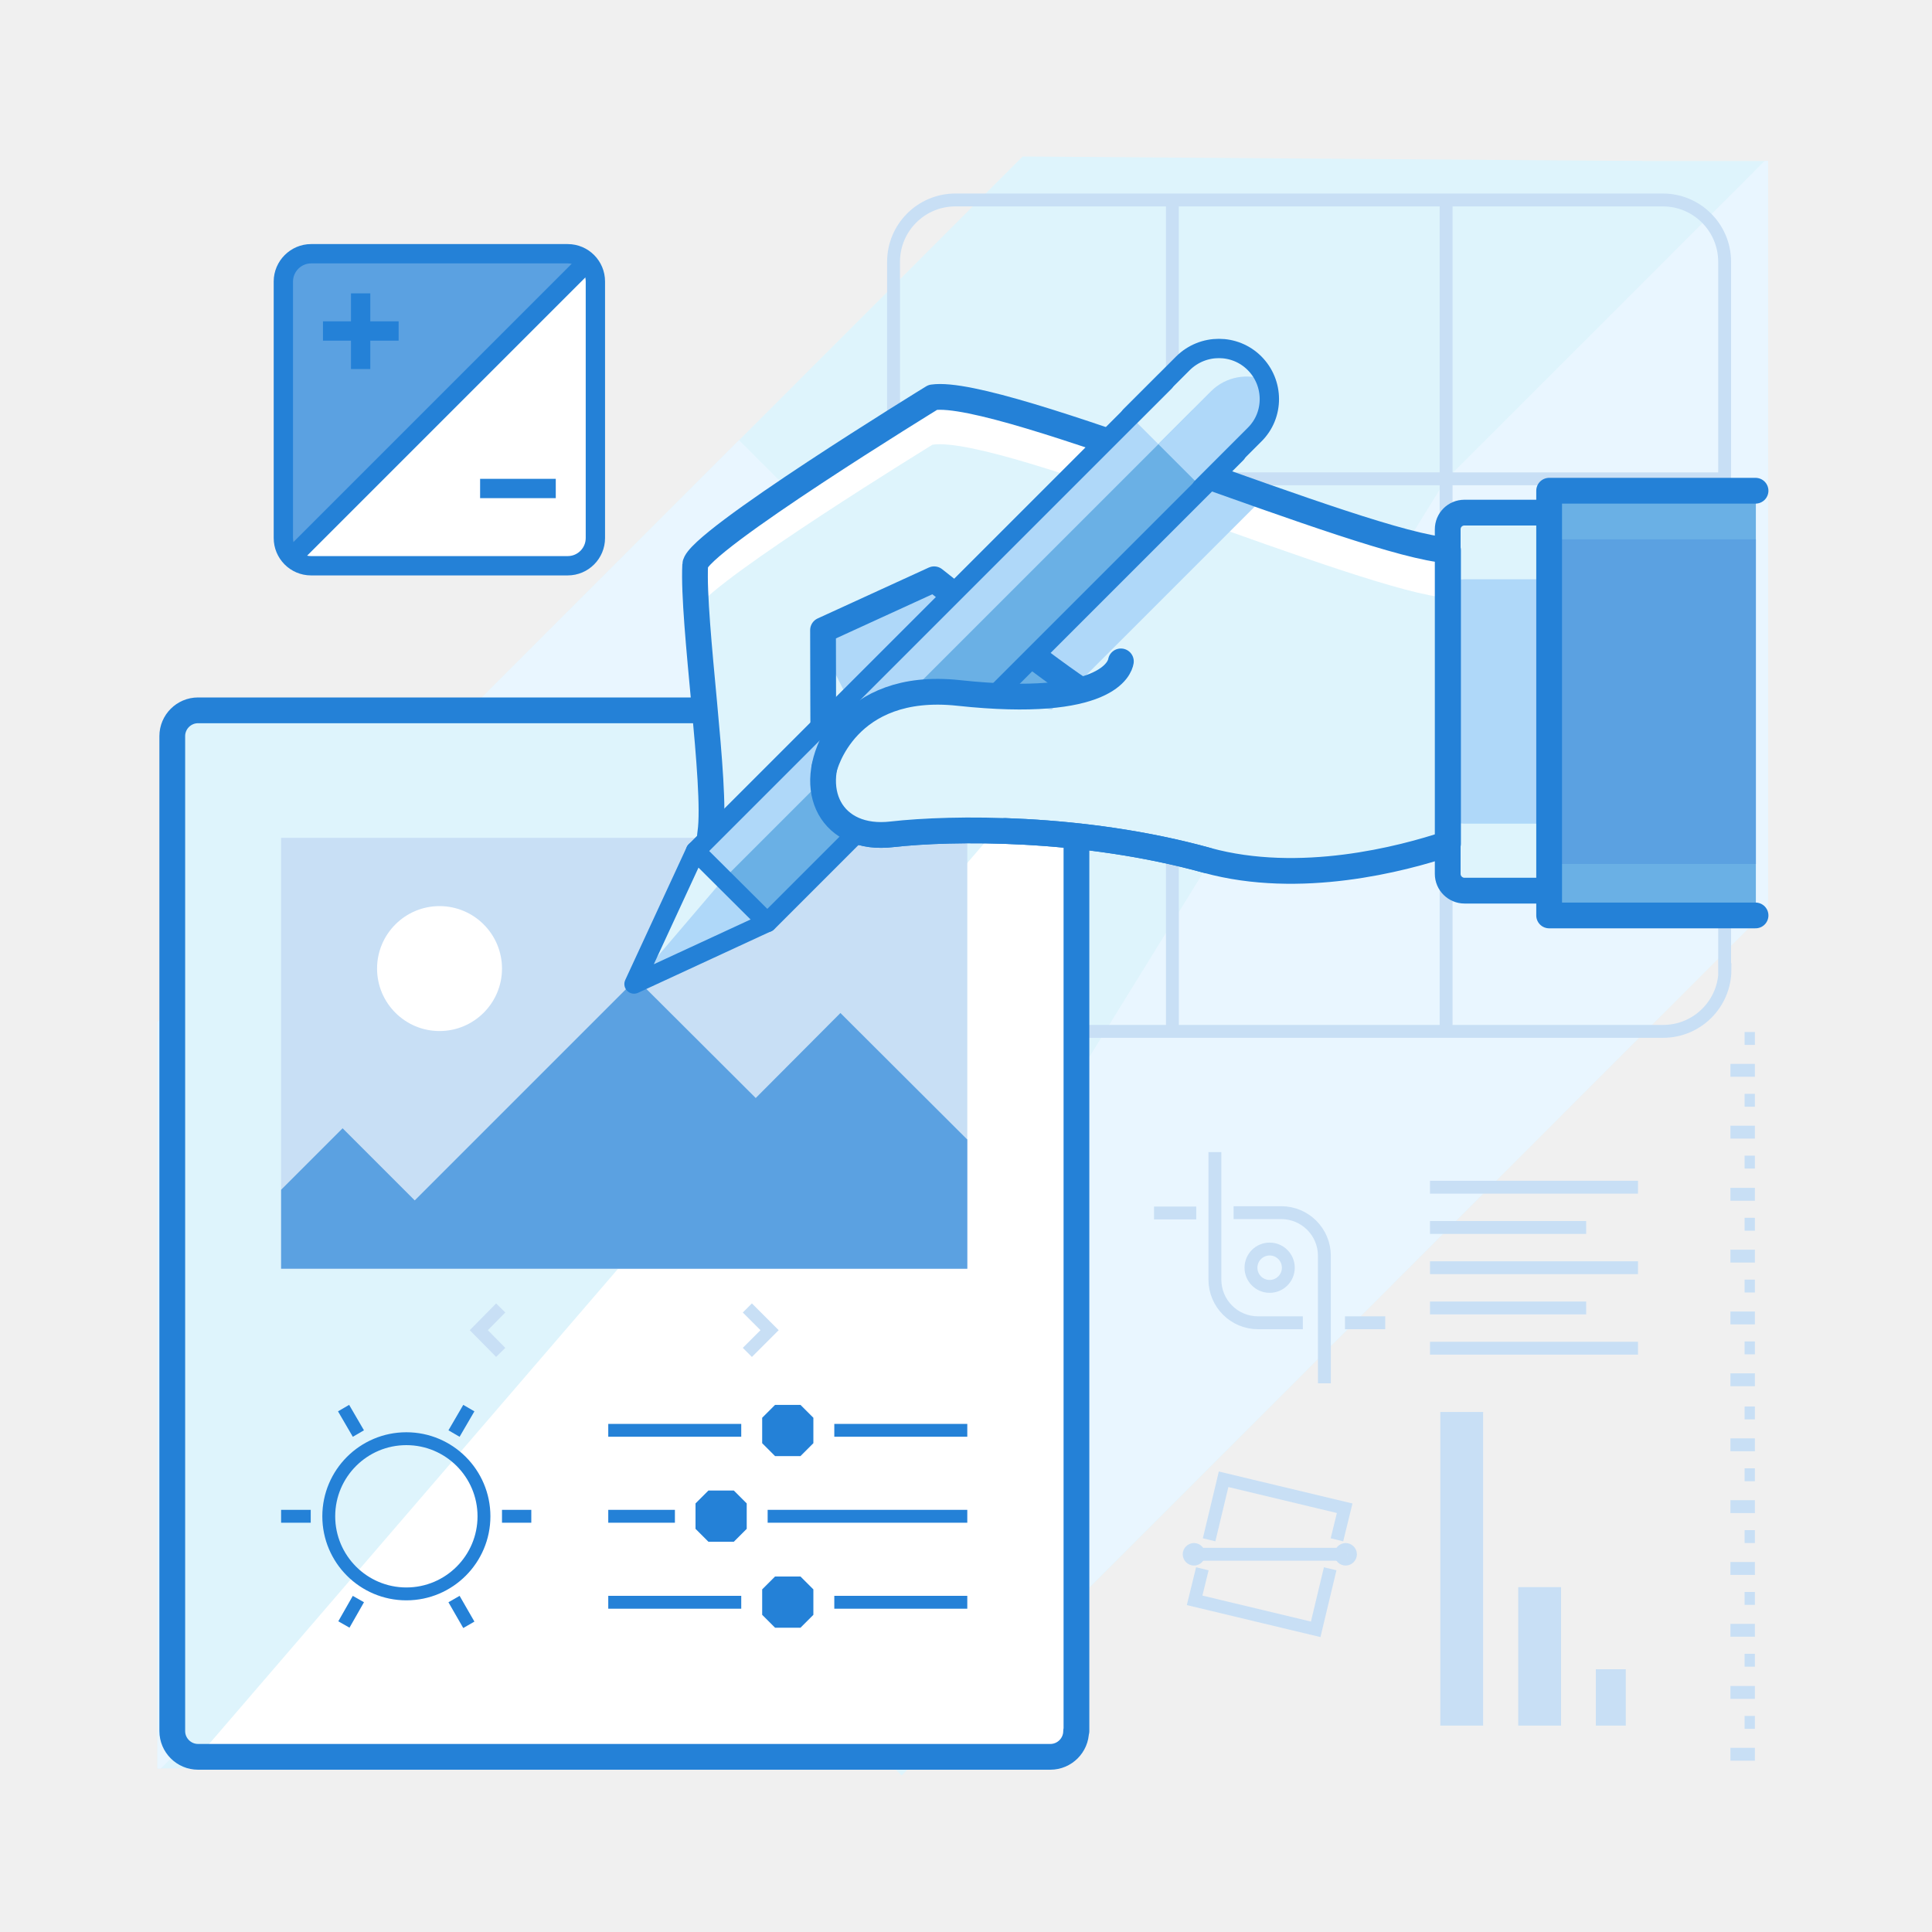
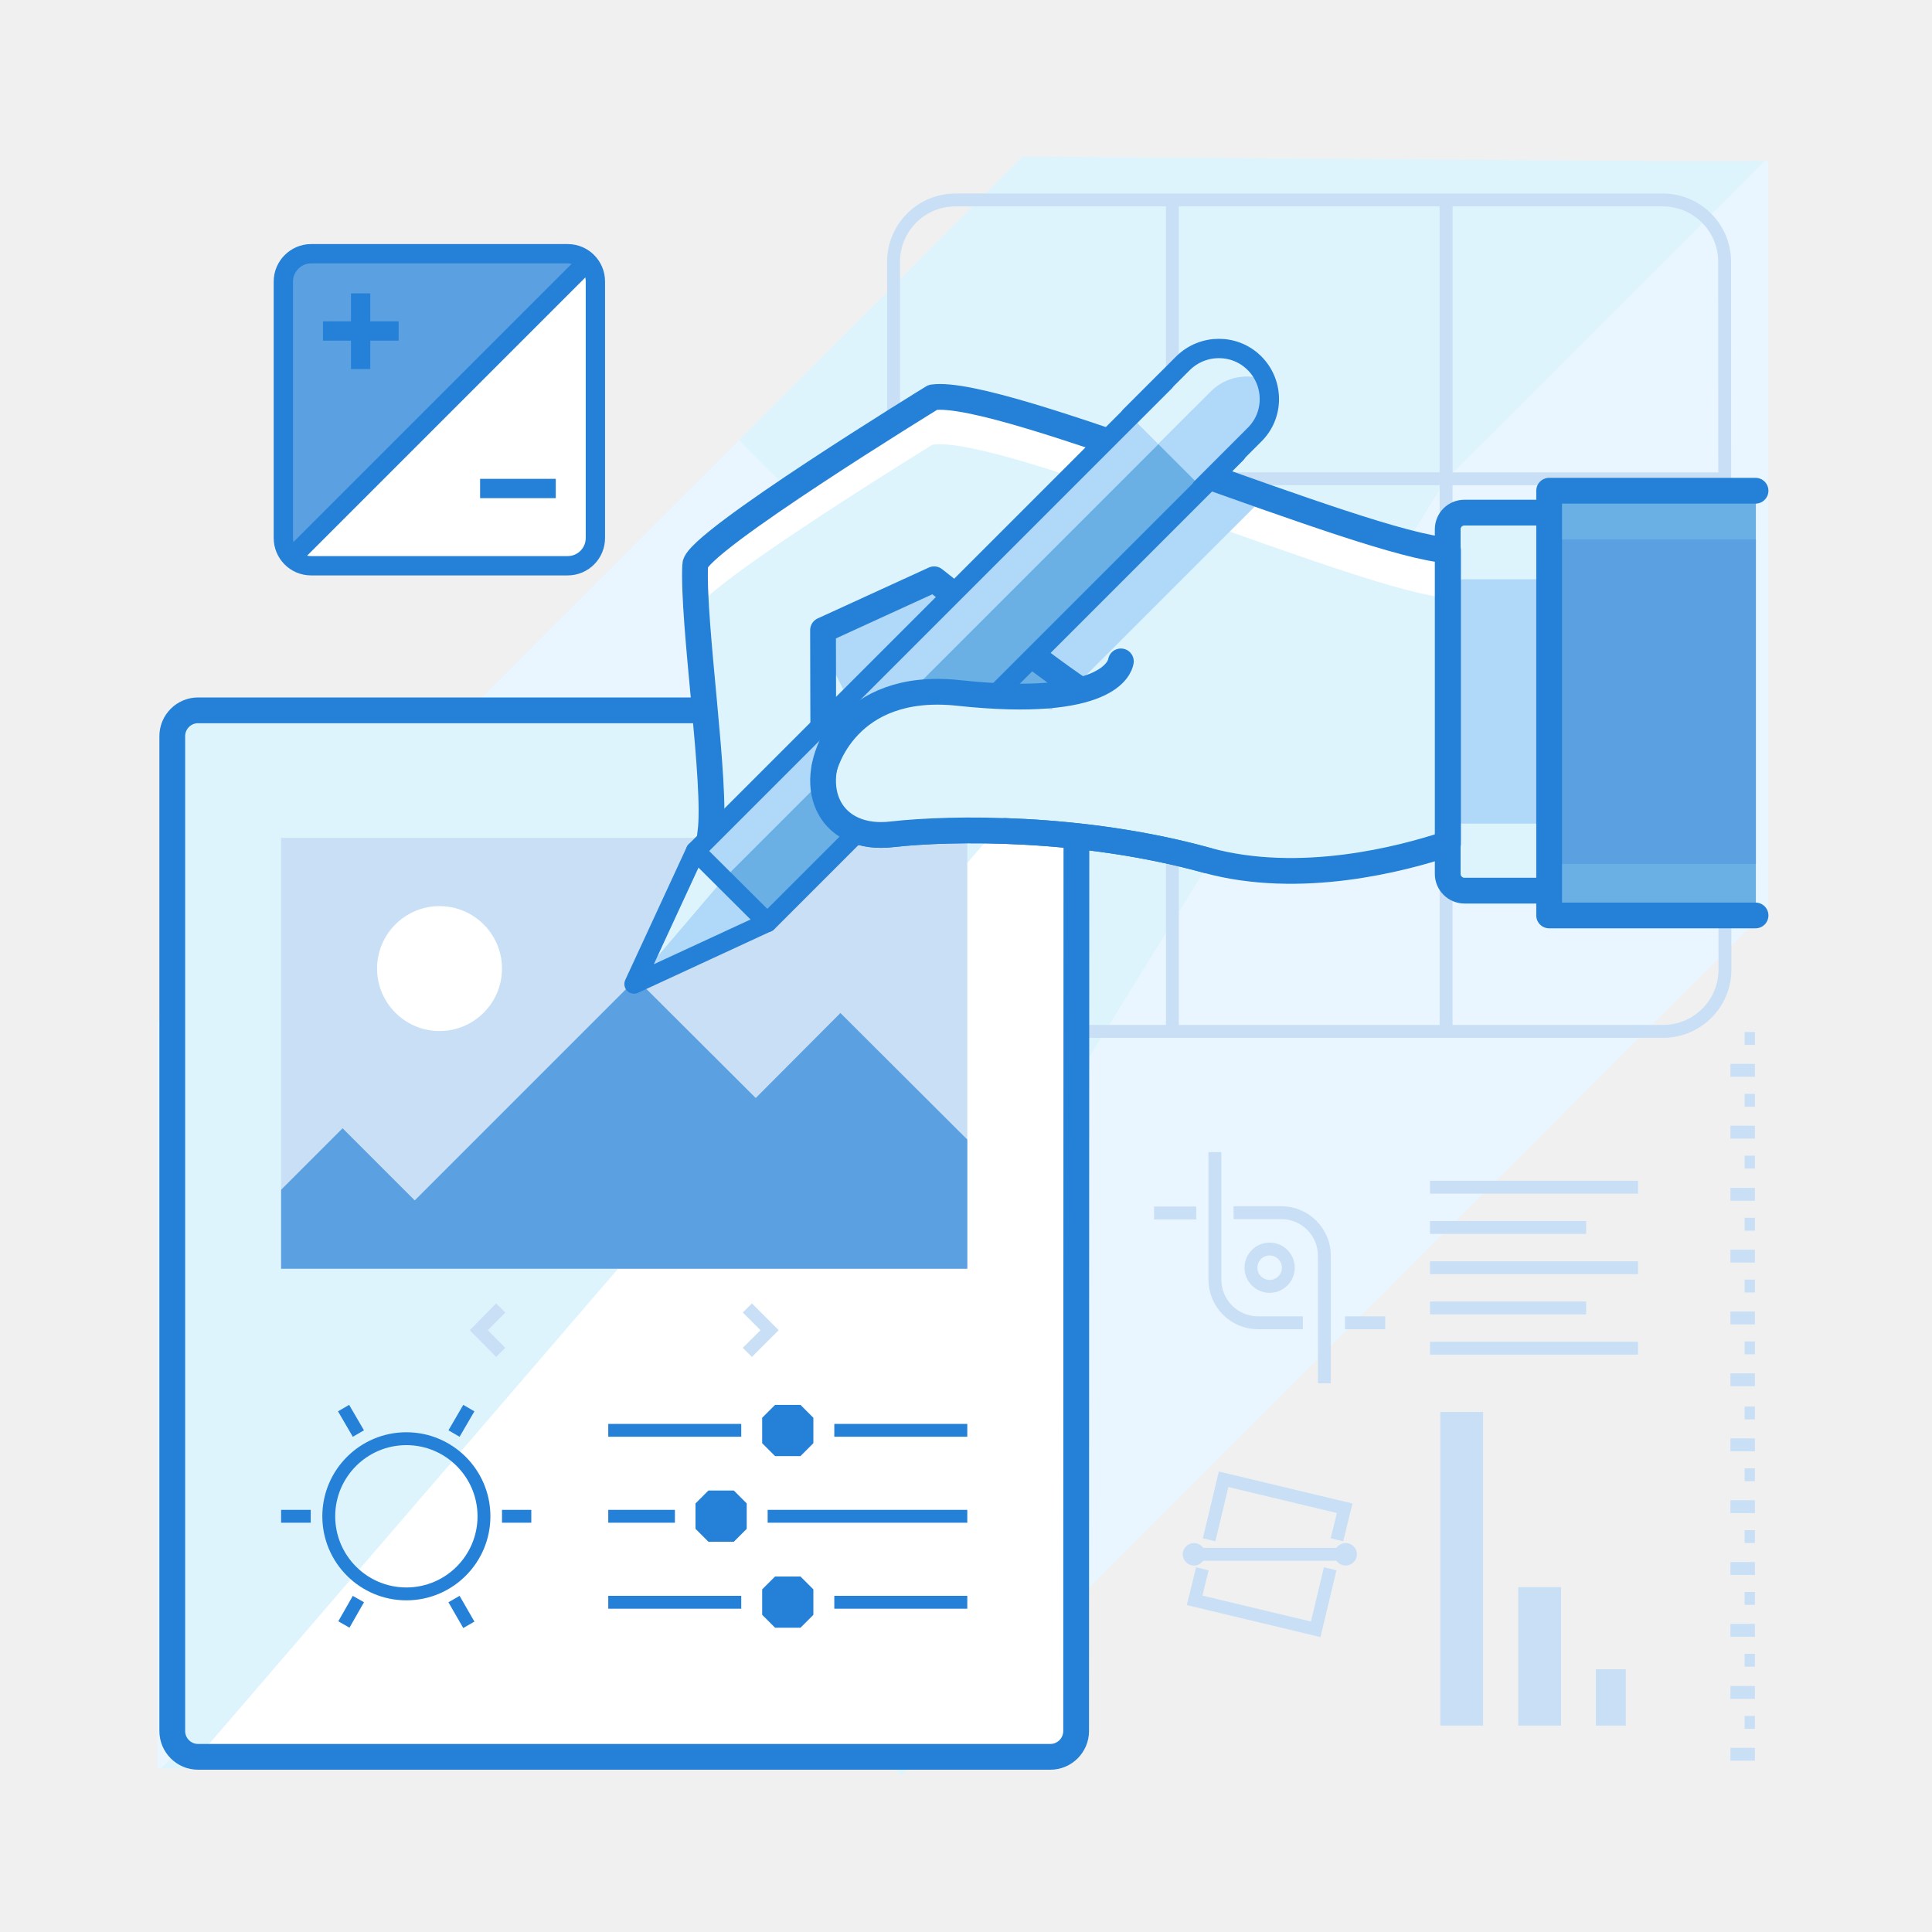
<svg xmlns="http://www.w3.org/2000/svg" version="1.1" id="Layer_1" x="0px" y="0px" viewBox="0 0 600 600" style="enable-background:new 0 0 600 600;" xml:space="preserve">
  <style type="text/css">
	.st0{fill:#DEF4FC;}
	.st1{fill:#E9F6FF;}
	.st2{fill:none;stroke:#C8DFF5;stroke-width:4;stroke-miterlimit:10;}
	.st3{fill:#FFFFFF;}
	.st4{fill:#5BA1E1;}
- 	.st5{fill:none;stroke:#2481D7;stroke-width:8;stroke-linecap:round;stroke-linejoin:round;stroke-miterlimit:10;}
- 	.st6{fill:#C8DFF5;}
- 	.st7{fill:#AFD8F9;}
- 	.st8{fill:#6AB0E5;}
- 	.st9{fill:none;stroke:#C8DFF5;stroke-width:4;stroke-linecap:round;stroke-miterlimit:10;}
- 	.st10{fill:none;stroke:#2481D7;stroke-width:6;stroke-linecap:round;stroke-linejoin:round;stroke-miterlimit:10;}
- 	.st11{fill:none;stroke:#2481D7;stroke-width:6;stroke-linejoin:round;stroke-miterlimit:10;}
- 	.st12{fill:none;stroke:#2481D7;stroke-width:4;stroke-linejoin:round;stroke-miterlimit:10;}
- 	.st13{fill:none;stroke:#2481D7;stroke-width:8;stroke-linecap:round;stroke-linejoin:bevel;stroke-miterlimit:10;}
+ 	.st5{fill:none;}
+ 	.st6{fill:none;stroke:#2481D7;stroke-width:8;stroke-linecap:round;stroke-linejoin:round;stroke-miterlimit:10;}
+ 	.st7{fill:#C8DFF5;}
+ 	.st8{fill:#AFD8F9;}
+ 	.st9{fill:#6AB0E5;}
+ 	.st10{fill:none;stroke:#C8DFF5;stroke-width:4;stroke-linecap:round;stroke-miterlimit:10;}
+ 	.st11{fill:none;stroke:#2481D7;stroke-width:6;stroke-linecap:round;stroke-linejoin:round;stroke-miterlimit:10;}
+ 	.st12{fill:none;stroke:#2481D7;stroke-width:6;stroke-linejoin:round;stroke-miterlimit:10;}
+ 	.st13{fill:none;stroke:#2481D7;stroke-width:4;stroke-linejoin:round;stroke-miterlimit:10;}
+ 	.st14{fill:none;stroke:#2481D7;stroke-width:8;stroke-linecap:round;stroke-linejoin:bevel;stroke-miterlimit:10;}
</style>
  <g>
    <g>
      <g>
        <polygon class="st0" points="549.1,50 395.8,50 87.2,358.6 280,551.4 549.1,282.2    " />
        <polygon class="st1" points="317,514.3 549.1,282.2 549.1,50 548,50 251.6,346.5    " />
      </g>
      <g>
        <polygon class="st0" points="48.9,549.2 201.9,549.2 510.1,50 317.6,48.6 48.9,317.4    " />
        <polygon class="st1" points="229.5,136.7 48.9,317.4 48.9,549.2 50,549.2 346,253.2    " />
      </g>
    </g>
    <g>
-       <path class="st2" d="M535.7,301.1c0,10.6-8.6,19.2-19.2,19.2H296.7c-10.6,0-19.2-8.6-19.2-19.2V81.3c0-10.6,8.6-19.2,19.2-19.2    h219.7c10.6,0,19.2,8.6,19.2,19.2V301.1z" />
+       <path class="st2" d="M535.7,301.1c0,10.6-8.6,19.2-19.2,19.2H296.7c-10.6,0-19.2-8.6-19.2-19.2V81.3c0-10.6,8.6-19.2,19.2-19.2    h219.7c10.6,0,19.2,8.6,19.2,19.2L535.7,301.1L535.7,301.1z" />
      <g>
        <line class="st2" x1="364.1" y1="62.1" x2="364.1" y2="320.3" />
        <line class="st2" x1="449.1" y1="62.1" x2="449.1" y2="320.3" />
      </g>
      <g>
        <line class="st2" x1="535.7" y1="148.7" x2="277.5" y2="148.7" />
        <line class="st2" x1="535.7" y1="233.7" x2="277.5" y2="233.7" />
      </g>
    </g>
    <g>
      <g>
        <path class="st3" d="M176.3,175.7H96.6c-4.8,0-8.6-3.9-8.6-8.6V87.4c0-4.7,3.9-8.6,8.6-8.6h79.7c4.8,0,8.6,3.9,8.6,8.6v79.7     C184.9,171.8,181.1,175.7,176.3,175.7z" />
      </g>
      <path class="st4" d="M176.3,78.8H96.6c-4.8,0-8.6,3.9-8.6,8.6v79.7c0,2.2,0.8,4.2,2.2,5.7L182,81    C180.5,79.6,178.5,78.8,176.3,78.8z" />
-       <line class="st3" x1="90.6" y1="173.1" x2="182.3" y2="81.4" />
-       <g>
-         <g>
-           <line class="st3" x1="112" y1="91.1" x2="112" y2="114.6" />
-           <line class="st3" x1="123.8" y1="102.8" x2="100.3" y2="102.8" />
+       <line class="st5" x1="90.6" y1="173.1" x2="182.3" y2="81.4" />
+       <g>
+         <g>
+           <line class="st5" x1="112" y1="91.1" x2="112" y2="114.6" />
+           <line class="st5" x1="123.8" y1="102.8" x2="100.3" y2="102.8" />
        </g>
        <g>
          <path class="st3" d="M160.9,163.4" />
          <path class="st3" d="M160.9,139.9" />
-           <line class="st3" x1="172.6" y1="151.7" x2="149.1" y2="151.7" />
-         </g>
-       </g>
-     </g>
-     <g>
-       <path class="st3" d="M334.2,537.6c0,4.4-3.6,8-8,8H61.5c-4.4,0-8-3.6-8-8v-309c0-4.4,3.6-8,8-8h264.8c4.4,0,8,3.6,8,8V537.6z" />
+           <line class="st5" x1="172.6" y1="151.7" x2="149.1" y2="151.7" />
+         </g>
+       </g>
+     </g>
+     <g>
+       <path class="st3" d="M334.2,537.6c0,4.4-3.6,8-8,8H61.5c-4.4,0-8-3.6-8-8v-309c0-4.4,3.6-8,8-8h264.8c4.4,0,8,3.6,8,8L334.2,537.6    L334.2,537.6z" />
      <path class="st0" d="M326.2,220.6H61.5c-4.4,0-8,3.6-8,8v309c0,4.4,3.6,8,8,8l272.8-317C334.2,224.2,330.7,220.6,326.2,220.6z" />
-       <path class="st5" d="M334.2,537.6c0,4.4-3.6,8-8,8H61.5c-4.4,0-8-3.6-8-8v-309c0-4.4,3.6-8,8-8h264.8c4.4,0,8,3.6,8,8V537.6z" />
-     </g>
-     <g>
-       <rect x="87.3" y="260.2" class="st6" width="213.1" height="133.9" />
+       <path class="st6" d="M334.2,537.6c0,4.4-3.6,8-8,8H61.5c-4.4,0-8-3.6-8-8v-309c0-4.4,3.6-8,8-8h264.8c4.4,0,8,3.6,8,8L334.2,537.6    L334.2,537.6z" />
+     </g>
+     <g>
+       <rect x="87.3" y="260.2" class="st7" width="213.1" height="133.9" />
      <polygon class="st4" points="300.4,353.9 261,314.6 234.7,341 197.6,304 128.8,372.8 106.4,350.4 87.3,369.5 87.3,394 300.4,394       " />
-       <path class="st3" d="M155.9,300.8c0,10.7-8.7,19.4-19.4,19.4c-10.7,0-19.4-8.7-19.4-19.4c0-10.7,8.7-19.4,19.4-19.4    C147.2,281.4,155.9,290.1,155.9,300.8z" />
+       <path class="st3" d="M155.9,300.8c0,10.7-8.7,19.4-19.4,19.4s-19.4-8.7-19.4-19.4c0-10.7,8.7-19.4,19.4-19.4    S155.9,290.1,155.9,300.8z" />
    </g>
    <g>
      <g>
        <path class="st3" d="M260,228.1c-10.3,17.4-1.6,33.2,17,31c18.6-2.1,59.2-2.6,97.9,8.1c28.8,7.9,60.5-0.4,74.8-5.2v-91.1     c-26.2-1.6-138.6-50.6-160-47.5c0,0-73.5,45.1-73.8,52c-0.9,18,8.5,69.3,4.7,83.2c-3.8,13.9,26.3,16.3,31.9,3.9     c4.7-10.3,2.5-36.2,3.9-37.7C258.3,222.6,260,228.1,260,228.1z" />
        <path class="st0" d="M289.6,138.1c0,0-67.1,41.2-73.3,50.9c1.6,20.7,6.3,52,4.9,65.9c0.2,3.7,0.3,7,0.3,10c5.3,8,26.4,7.8,31-2.4     c4.7-10.3,2.5-36.2,3.9-37.7c2-2.1,3.7,3.3,3.7,3.3c-3.6,6-4.8,11.9-4.2,16.9c0.1-3,0.2-5.1,0.5-5.4c2-2.2,3.7,3.3,3.7,3.3     c-1.3,2.2-2.3,4.4-3,6.6c2.8,6.8,10,10.9,20,9.7c18.6-2.1,59.2-2.6,97.9,8.1c28.8,7.9,60.5-0.4,74.8-5.2v-76.4     C423.4,184,311.1,135,289.6,138.1z" />
-         <path class="st7" d="M359.9,142.6L256,246.5c1.8,8.5,9.5,14,20.9,12.6c3.3-0.4,7.3-0.7,11.9-0.9l104-104     C382.1,150.4,370.9,146.4,359.9,142.6z" />
-         <path class="st7" d="M266.1,222.5c3.4-1.6,7-4.2,7-4.2s12.7-6.2,30.4-2.5c17.7,3.7,31.1-1.2,31.1-1.2l-45.2-32.8L258,195.8     c0,0-2.3,2-2.3,6" />
-         <path class="st8" d="M277.8,216.9l0.7-5.8l30.9-14.9l21.3,17.9c0,0-19.5,4.5-27.4,2.8c-7.9-1.8-25.6,0.4-25.6,0.4" />
-         <path class="st9" d="M467.5,194.5" />
-         <g>
-           <path class="st0" d="M449.6,164.4c0-2.9,2.3-5.2,5.2-5.2H498c2.8,0,5.2,2.3,5.2,5.2v107c0,2.8-2.3,5.2-5.2,5.2h-43.2      c-2.8,0-5.2-2.3-5.2-5.2V164.4z" />
-           <path class="st7" d="M449.6,183.2c0-1.8,2.3-3.3,5.2-3.3H498c2.8,0,5.2,1.5,5.2,3.3v69.3c0,1.8-2.3,3.3-5.2,3.3h-43.2      c-2.8,0-5.2-1.5-5.2-3.3V183.2z" />
-         </g>
-         <g>
-           <path class="st5" d="M449.6,164.4c0-2.9,2.3-5.2,5.2-5.2H498c2.8,0,5.2,2.3,5.2,5.2v107c0,2.8-2.3,5.2-5.2,5.2h-43.2      c-2.8,0-5.2-2.3-5.2-5.2V164.4z" />
-         </g>
-         <path class="st5" d="M260,228.1c-10.3,17.4-1.6,33.2,17,31c18.6-2.1,59.2-2.6,97.9,8.1c28.8,7.9,60.5-0.4,74.8-5.2v-91.1     c-26.2-1.6-138.6-50.6-160-47.5c0,0-73.5,45.1-73.8,52c-0.9,18,6.8,68.9,4.7,83.2c-2.5,17.3,26.3,16.3,31.9,3.9     c4.7-10.3,2.5-36.2,3.9-37.7C258.3,222.6,260,228.1,260,228.1z" />
-         <path class="st5" d="M255.7,231.1c0,0-0.1-22.7-0.1-35.4l34.5-15.8c0,0,32.2,25.6,45.3,34.3" />
-         <polyline class="st5" points="275.7,214.2 275.7,210.8 310.6,195.8    " />
-         <rect x="481.1" y="152.4" class="st8" width="64.2" height="131.9" />
+         <path class="st8" d="M359.9,142.6L256,246.5c1.8,8.5,9.5,14,20.9,12.6c3.3-0.4,7.3-0.7,11.9-0.9l104-104     C382.1,150.4,370.9,146.4,359.9,142.6z" />
+         <path class="st8" d="M266.1,222.5c3.4-1.6,7-4.2,7-4.2s12.7-6.2,30.4-2.5c17.7,3.7,31.1-1.2,31.1-1.2l-45.2-32.8l-31.4,14     c0,0-2.3,2-2.3,6" />
+         <path class="st9" d="M277.8,216.9l0.7-5.8l30.9-14.9l21.3,17.9c0,0-19.5,4.5-27.4,2.8c-7.9-1.8-25.6,0.4-25.6,0.4" />
+         <path class="st10" d="M467.5,194.5" />
+         <g>
+           <path class="st0" d="M449.6,164.4c0-2.9,2.3-5.2,5.2-5.2H498c2.8,0,5.2,2.3,5.2,5.2v107c0,2.8-2.3,5.2-5.2,5.2h-43.2      c-2.8,0-5.2-2.3-5.2-5.2L449.6,164.4L449.6,164.4z" />
+           <path class="st8" d="M449.6,183.2c0-1.8,2.3-3.3,5.2-3.3H498c2.8,0,5.2,1.5,5.2,3.3v69.3c0,1.8-2.3,3.3-5.2,3.3h-43.2      c-2.8,0-5.2-1.5-5.2-3.3L449.6,183.2L449.6,183.2z" />
+         </g>
+         <g>
+           <path class="st6" d="M449.6,164.4c0-2.9,2.3-5.2,5.2-5.2H498c2.8,0,5.2,2.3,5.2,5.2v107c0,2.8-2.3,5.2-5.2,5.2h-43.2      c-2.8,0-5.2-2.3-5.2-5.2L449.6,164.4L449.6,164.4z" />
+         </g>
+         <path class="st6" d="M260,228.1c-10.3,17.4-1.6,33.2,17,31c18.6-2.1,59.2-2.6,97.9,8.1c28.8,7.9,60.5-0.4,74.8-5.2v-91.1     c-26.2-1.6-138.6-50.6-160-47.5c0,0-73.5,45.1-73.8,52c-0.9,18,6.8,68.9,4.7,83.2c-2.5,17.3,26.3,16.3,31.9,3.9     c4.7-10.3,2.5-36.2,3.9-37.7C258.3,222.6,260,228.1,260,228.1z" />
+         <path class="st6" d="M255.7,231.1c0,0-0.1-22.7-0.1-35.4l34.5-15.8c0,0,32.2,25.6,45.3,34.3" />
+         <polyline class="st6" points="275.7,214.2 275.7,210.8 310.6,195.8    " />
+         <rect x="481.1" y="152.4" class="st9" width="64.2" height="131.9" />
        <rect x="481.1" y="167.5" class="st4" width="64.2" height="100.8" />
-         <polyline class="st5" points="545.2,152.4 481.1,152.4 481.1,284.3 545.2,284.3    " />
+         <polyline class="st6" points="545.2,152.4 481.1,152.4 481.1,284.3 545.2,284.3    " />
        <path class="st3" d="M255.7,222.5" />
        <g>
          <polyline class="st0" points="238.2,286.5 196.9,305.6 216,264.3     " />
-           <polyline class="st7" points="238.2,286.5 196.9,305.6 224.7,273     " />
-           <polyline class="st10" points="238.2,286.5 196.9,305.6 216,264.3     " />
+           <polyline class="st8" points="238.2,286.5 196.9,305.6 224.7,273     " />
+           <polyline class="st11" points="238.2,286.5 196.9,305.6 216,264.3     " />
          <g>
            <g>
              <g>
                <g>
-                   <polygon class="st7" points="238.3,286.5 216,264.3 361.7,118.6 384,140.8         " />
+                   <polygon class="st8" points="238.3,286.5 216,264.3 361.7,118.6 384,140.8         " />
                  <g>
-                     <path class="st7" d="M232.2,270.3c7.9,1,17.3-1.4,20.2-7.8c1.7-3.7,2.5-9.4,2.9-15.3L232.2,270.3z" />
+                     <path class="st8" d="M232.2,270.3c7.9,1,17.3-1.4,20.2-7.8c1.7-3.7,2.5-9.4,2.9-15.3L232.2,270.3z" />
                  </g>
                  <path class="st0" d="M351,129.2l16.4-16.4c6.2-6.1,16.1-6.1,22.2,0l0,0c6.1,6.1,6.2,16.1,0,22.2l-16.4,16.4" />
                </g>
              </g>
            </g>
            <g>
              <g>
                <g>
-                   <polygon class="st8" points="224.7,273 238.3,286.5 384,140.8 370.4,127.3         " />
-                   <path class="st7" d="M376.1,121.5l-16.4,16.4l13.6,13.6l16.4-16.4c4.6-4.6,5.8-11.3,3.5-17          C387.5,115.8,380.7,116.9,376.1,121.5z" />
+                   <polygon class="st9" points="224.7,273 238.3,286.5 384,140.8 370.4,127.3         " />
+                   <path class="st8" d="M376.1,121.5l-16.4,16.4l13.6,13.6l16.4-16.4c4.6-4.6,5.8-11.3,3.5-17          C387.5,115.8,380.7,116.9,376.1,121.5z" />
                </g>
              </g>
            </g>
            <g>
              <g>
                <g>
-                   <polyline class="st10" points="384,140.8 238.3,286.5 216,264.3 361.7,118.6         " />
-                   <path class="st10" d="M351,129.2l16.4-16.4c6.2-6.1,16.1-6.1,22.2,0l0,0c6.1,6.1,6.2,16.1,0,22.2l-16.4,16.4" />
+                   <polyline class="st11" points="384,140.8 238.3,286.5 216,264.3 361.7,118.6         " />
+                   <path class="st11" d="M351,129.2l16.4-16.4c6.2-6.1,16.1-6.1,22.2,0l0,0c6.1,6.1,6.2,16.1,0,22.2l-16.4,16.4" />
                </g>
              </g>
            </g>
          </g>
        </g>
        <path class="st0" d="M254.8,238.5c0,12.1,13.8,21.8,30.9,21.8c17,0,57.5-17.3,57.5-29.3c0-12.1-40.5-14.4-57.5-14.4     C268.6,216.7,254.8,226.5,254.8,238.5z" />
-         <path class="st5" d="M256,238.5c0,0,6.4-27.1,41.7-23.3c46.4,5,50.1-8,50.4-9.8" />
-       </g>
-       <path class="st5" d="M256.3,224.8c2-2.1,3.7,3.3,3.7,3.3c-10.3,17.4-1.6,33.2,17,31c18.6-2.1,59.2-2.6,97.9,8.1" />
+         <path class="st6" d="M256,238.5c0,0,6.4-27.1,41.7-23.3c46.4,5,50.1-8,50.4-9.8" />
+       </g>
+       <path class="st6" d="M256.3,224.8c2-2.1,3.7,3.3,3.7,3.3c-10.3,17.4-1.6,33.2,17,31c18.6-2.1,59.2-2.6,97.9,8.1" />
    </g>
    <g>
      <g>
        <polyline class="st2" points="415.2,478.2 417.6,468.4 380,459.4 375.5,478.2    " />
        <polyline class="st2" points="373.4,487.2 371,497 408.6,506 413.1,487.2    " />
      </g>
      <line class="st2" x1="370.1" y1="482.7" x2="418.5" y2="482.7" />
      <g>
        <path class="st2" d="M372.3,482.7c0,0.8-0.7,1.5-1.5,1.5l0,0c-0.8,0-1.5-0.7-1.5-1.5l0,0c0-0.8,0.7-1.5,1.5-1.5l0,0     C371.6,481.2,372.3,481.9,372.3,482.7L372.3,482.7z" />
        <path class="st2" d="M419.4,482.7c0,0.8-0.7,1.5-1.5,1.5l0,0c-0.8,0-1.5-0.7-1.5-1.5l0,0c0-0.8,0.7-1.5,1.5-1.5l0,0     C418.7,481.2,419.4,481.9,419.4,482.7L419.4,482.7z" />
      </g>
    </g>
    <g>
      <g>
        <line class="st2" x1="371.5" y1="376.7" x2="358.4" y2="376.7" />
        <path class="st2" d="M411.3,429.6V390c0-7.4-6-13.4-13.4-13.4h-14.8" />
        <line class="st2" x1="417.7" y1="410.8" x2="430.2" y2="410.8" />
        <path class="st2" d="M377.3,357.8v39.6c0,7.4,6,13.4,13.4,13.4h13.9" />
      </g>
      <circle class="st2" cx="394.3" cy="393.7" r="5.8" />
    </g>
    <g>
      <g>
-         <path class="st11" d="M176.3,175.7H96.6c-4.8,0-8.6-3.9-8.6-8.6V87.4c0-4.7,3.9-8.6,8.6-8.6h79.7c4.8,0,8.6,3.9,8.6,8.6v79.7     C184.9,171.8,181.1,175.7,176.3,175.7z" />
-       </g>
-       <line class="st11" x1="90.6" y1="173.1" x2="182.3" y2="81.4" />
-       <g>
-         <g>
-           <line class="st11" x1="112" y1="91.1" x2="112" y2="114.6" />
-           <line class="st11" x1="123.8" y1="102.8" x2="100.3" y2="102.8" />
-         </g>
-         <g>
-           <path class="st11" d="M160.9,163.4" />
-           <path class="st11" d="M160.9,139.9" />
-           <line class="st11" x1="172.6" y1="151.7" x2="149.1" y2="151.7" />
-         </g>
-       </g>
-     </g>
-     <g>
-       <path class="st12" d="M150.3,470.9c0,13.3-10.8,24.1-24.1,24.1c-13.3,0-24.1-10.8-24.1-24.1c0-13.3,10.8-24.1,24.1-24.1    C139.5,446.8,150.3,457.6,150.3,470.9z" />
-       <g>
-         <line class="st12" x1="106.7" y1="437.3" x2="111.3" y2="445.2" />
-         <line class="st12" x1="141" y1="496.6" x2="145.6" y2="504.6" />
-       </g>
-       <g>
-         <line class="st12" x1="87.3" y1="470.9" x2="96.5" y2="470.9" />
-         <line class="st12" x1="155.9" y1="470.9" x2="165" y2="470.9" />
-       </g>
-       <g>
-         <line class="st12" x1="106.8" y1="504.5" x2="111.3" y2="496.6" />
-         <line class="st12" x1="141" y1="445.2" x2="145.6" y2="437.3" />
+         <path class="st12" d="M176.3,175.7H96.6c-4.8,0-8.6-3.9-8.6-8.6V87.4c0-4.7,3.9-8.6,8.6-8.6h79.7c4.8,0,8.6,3.9,8.6,8.6v79.7     C184.9,171.8,181.1,175.7,176.3,175.7z" />
+       </g>
+       <line class="st12" x1="90.6" y1="173.1" x2="182.3" y2="81.4" />
+       <g>
+         <g>
+           <line class="st12" x1="112" y1="91.1" x2="112" y2="114.6" />
+           <line class="st12" x1="123.8" y1="102.8" x2="100.3" y2="102.8" />
+         </g>
+         <g>
+           <path class="st12" d="M160.9,163.4" />
+           <path class="st12" d="M160.9,139.9" />
+           <line class="st12" x1="172.6" y1="151.7" x2="149.1" y2="151.7" />
+         </g>
+       </g>
+     </g>
+     <g>
+       <path class="st13" d="M150.3,470.9c0,13.3-10.8,24.1-24.1,24.1s-24.1-10.8-24.1-24.1c0-13.3,10.8-24.1,24.1-24.1    S150.3,457.6,150.3,470.9z" />
+       <g>
+         <line class="st13" x1="106.7" y1="437.3" x2="111.3" y2="445.2" />
+         <line class="st13" x1="141" y1="496.6" x2="145.6" y2="504.6" />
+       </g>
+       <g>
+         <line class="st13" x1="87.3" y1="470.9" x2="96.5" y2="470.9" />
+         <line class="st13" x1="155.9" y1="470.9" x2="165" y2="470.9" />
+       </g>
+       <g>
+         <line class="st13" x1="106.8" y1="504.5" x2="111.3" y2="496.6" />
+         <line class="st13" x1="141" y1="445.2" x2="145.6" y2="437.3" />
      </g>
    </g>
    <g>
      <polyline class="st2" points="155.5,420 148.7,413.1 155.5,406.2   " />
      <polyline class="st2" points="232.1,406.2 239,413.1 232.1,420   " />
    </g>
    <g>
      <g>
        <g>
-           <line class="st12" x1="188.9" y1="444.2" x2="230.2" y2="444.2" />
-           <line class="st12" x1="259.1" y1="444.2" x2="300.4" y2="444.2" />
-         </g>
-         <rect x="240.7" y="440.3" class="st13" width="7.9" height="7.9" />
-       </g>
-       <g>
-         <g>
-           <line class="st12" x1="188.9" y1="470.9" x2="209.6" y2="470.9" />
-           <line class="st12" x1="238.4" y1="470.9" x2="300.4" y2="470.9" />
-         </g>
-         <rect x="220" y="466.9" class="st13" width="7.9" height="7.9" />
-       </g>
-       <g>
-         <g>
-           <line class="st12" x1="188.9" y1="497.6" x2="230.2" y2="497.6" />
-           <line class="st12" x1="259.1" y1="497.6" x2="300.4" y2="497.6" />
-         </g>
-         <rect x="240.7" y="493.6" class="st13" width="7.9" height="7.9" />
+           <line class="st13" x1="188.9" y1="444.2" x2="230.2" y2="444.2" />
+           <line class="st13" x1="259.1" y1="444.2" x2="300.4" y2="444.2" />
+         </g>
+         <rect x="240.7" y="440.3" class="st14" width="7.9" height="7.9" />
+       </g>
+       <g>
+         <g>
+           <line class="st13" x1="188.9" y1="470.9" x2="209.6" y2="470.9" />
+           <line class="st13" x1="238.4" y1="470.9" x2="300.4" y2="470.9" />
+         </g>
+         <rect x="220" y="466.9" class="st14" width="7.9" height="7.9" />
+       </g>
+       <g>
+         <g>
+           <line class="st13" x1="188.9" y1="497.6" x2="230.2" y2="497.6" />
+           <line class="st13" x1="259.1" y1="497.6" x2="300.4" y2="497.6" />
+         </g>
+         <rect x="240.7" y="493.6" class="st14" width="7.9" height="7.9" />
      </g>
    </g>
    <g>
      <g>
        <g>
          <line class="st2" x1="545" y1="544.8" x2="537.4" y2="544.8" />
          <line class="st2" x1="545" y1="534.9" x2="541.8" y2="534.9" />
        </g>
        <g>
          <line class="st2" x1="545" y1="525.6" x2="537.4" y2="525.6" />
          <line class="st2" x1="545" y1="515.6" x2="541.8" y2="515.6" />
        </g>
        <g>
          <line class="st2" x1="545" y1="506.3" x2="537.4" y2="506.3" />
          <line class="st2" x1="545" y1="496.4" x2="541.8" y2="496.4" />
        </g>
        <g>
          <line class="st2" x1="545" y1="487.1" x2="537.4" y2="487.1" />
          <line class="st2" x1="545" y1="477.2" x2="541.8" y2="477.2" />
        </g>
        <g>
          <line class="st2" x1="545" y1="467.9" x2="537.4" y2="467.9" />
          <line class="st2" x1="545" y1="458" x2="541.8" y2="458" />
        </g>
        <g>
          <line class="st2" x1="545" y1="448.7" x2="537.4" y2="448.7" />
          <line class="st2" x1="545" y1="438.8" x2="541.8" y2="438.8" />
        </g>
      </g>
      <g>
        <g>
          <line class="st2" x1="545" y1="428.5" x2="537.4" y2="428.5" />
          <line class="st2" x1="545" y1="418.6" x2="541.8" y2="418.6" />
        </g>
        <g>
          <line class="st2" x1="545" y1="409.3" x2="537.4" y2="409.3" />
          <line class="st2" x1="545" y1="399.4" x2="541.8" y2="399.4" />
        </g>
        <g>
          <line class="st2" x1="545" y1="390.1" x2="537.4" y2="390.1" />
          <line class="st2" x1="545" y1="380.2" x2="541.8" y2="380.2" />
        </g>
        <g>
          <line class="st2" x1="545" y1="370.9" x2="537.4" y2="370.9" />
          <line class="st2" x1="545" y1="360.9" x2="541.8" y2="360.9" />
        </g>
        <g>
          <line class="st2" x1="545" y1="351.6" x2="537.4" y2="351.6" />
          <line class="st2" x1="545" y1="341.7" x2="541.8" y2="341.7" />
        </g>
        <g>
          <line class="st2" x1="545" y1="332.4" x2="537.4" y2="332.4" />
          <line class="st2" x1="545" y1="322.5" x2="541.8" y2="322.5" />
        </g>
      </g>
    </g>
    <g>
      <line class="st2" x1="444.1" y1="368.7" x2="508.7" y2="368.7" />
      <line class="st2" x1="444.1" y1="381.2" x2="492.6" y2="381.2" />
      <line class="st2" x1="444.1" y1="393.7" x2="508.7" y2="393.7" />
      <line class="st2" x1="444.1" y1="406.2" x2="492.6" y2="406.2" />
      <line class="st2" x1="444.1" y1="418.7" x2="508.7" y2="418.7" />
    </g>
-     <rect x="447.3" y="438.5" class="st6" width="13.3" height="97.4" />
-     <rect x="471.5" y="492.9" class="st6" width="13.3" height="43" />
-     <rect x="495.6" y="518.4" class="st6" width="9.3" height="17.5" />
+     <rect x="447.3" y="438.5" class="st7" width="13.3" height="97.4" />
+     <rect x="471.5" y="492.9" class="st7" width="13.3" height="43" />
+     <rect x="495.6" y="518.4" class="st7" width="9.3" height="17.5" />
  </g>
</svg>
